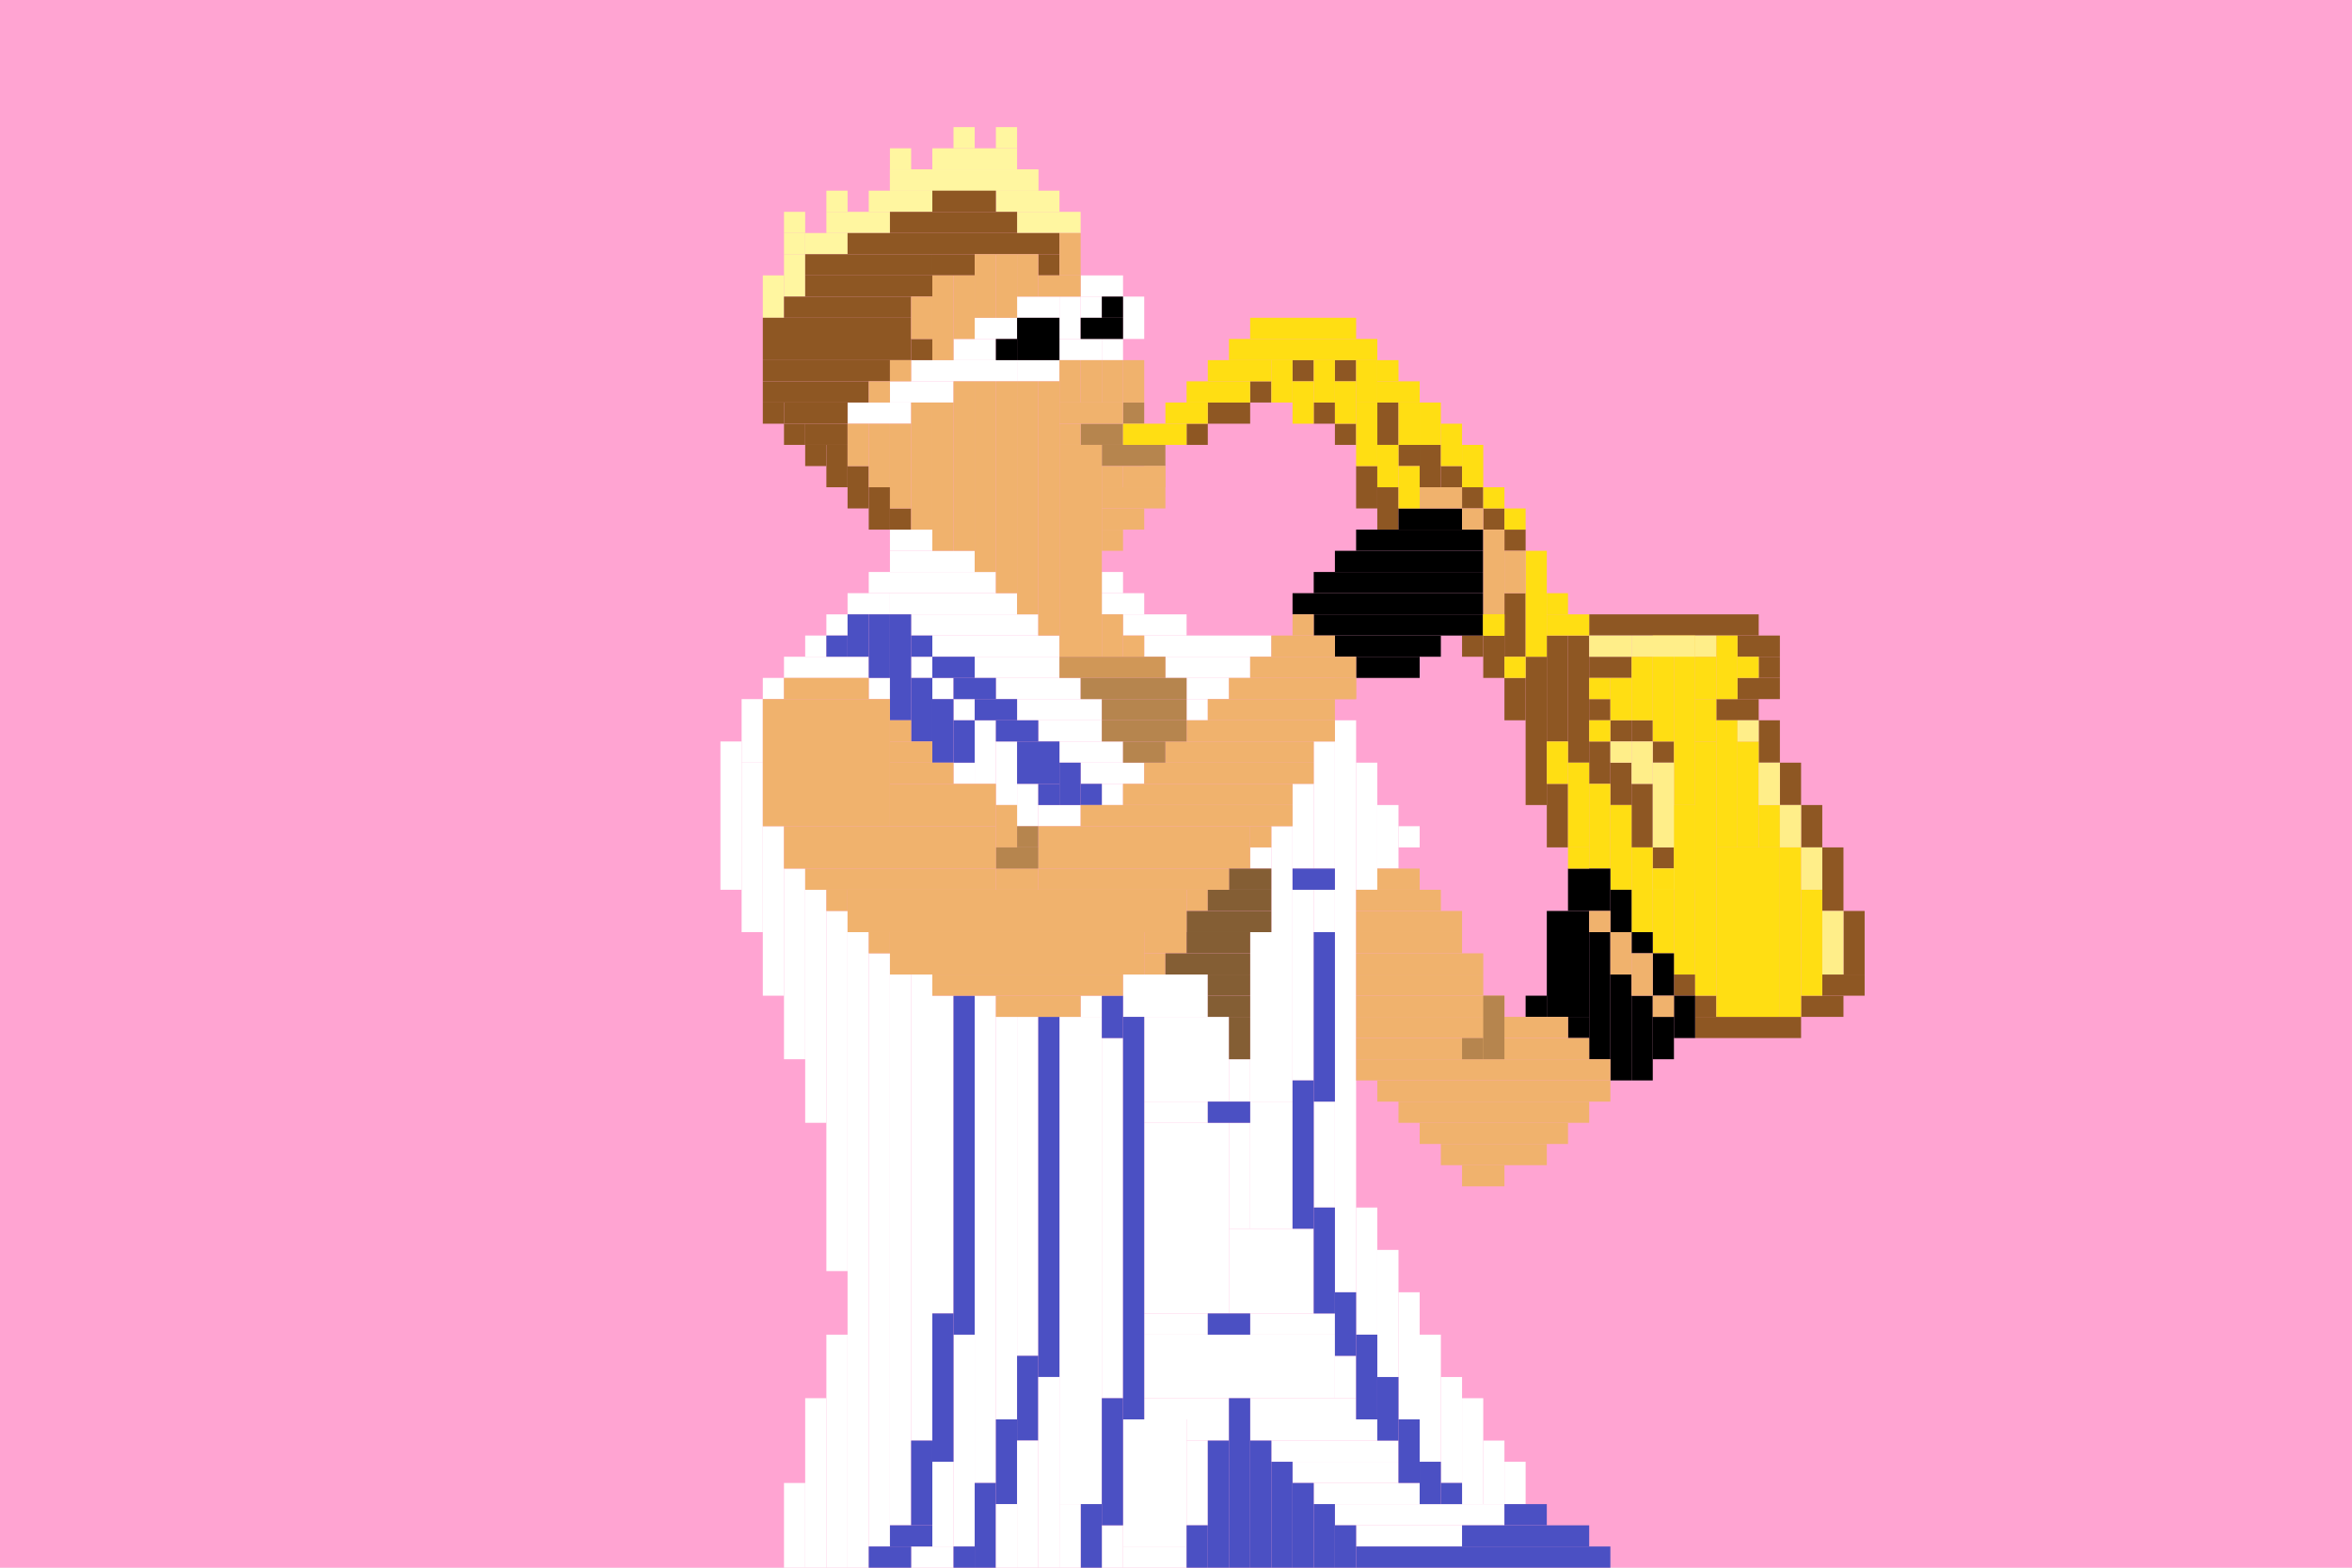
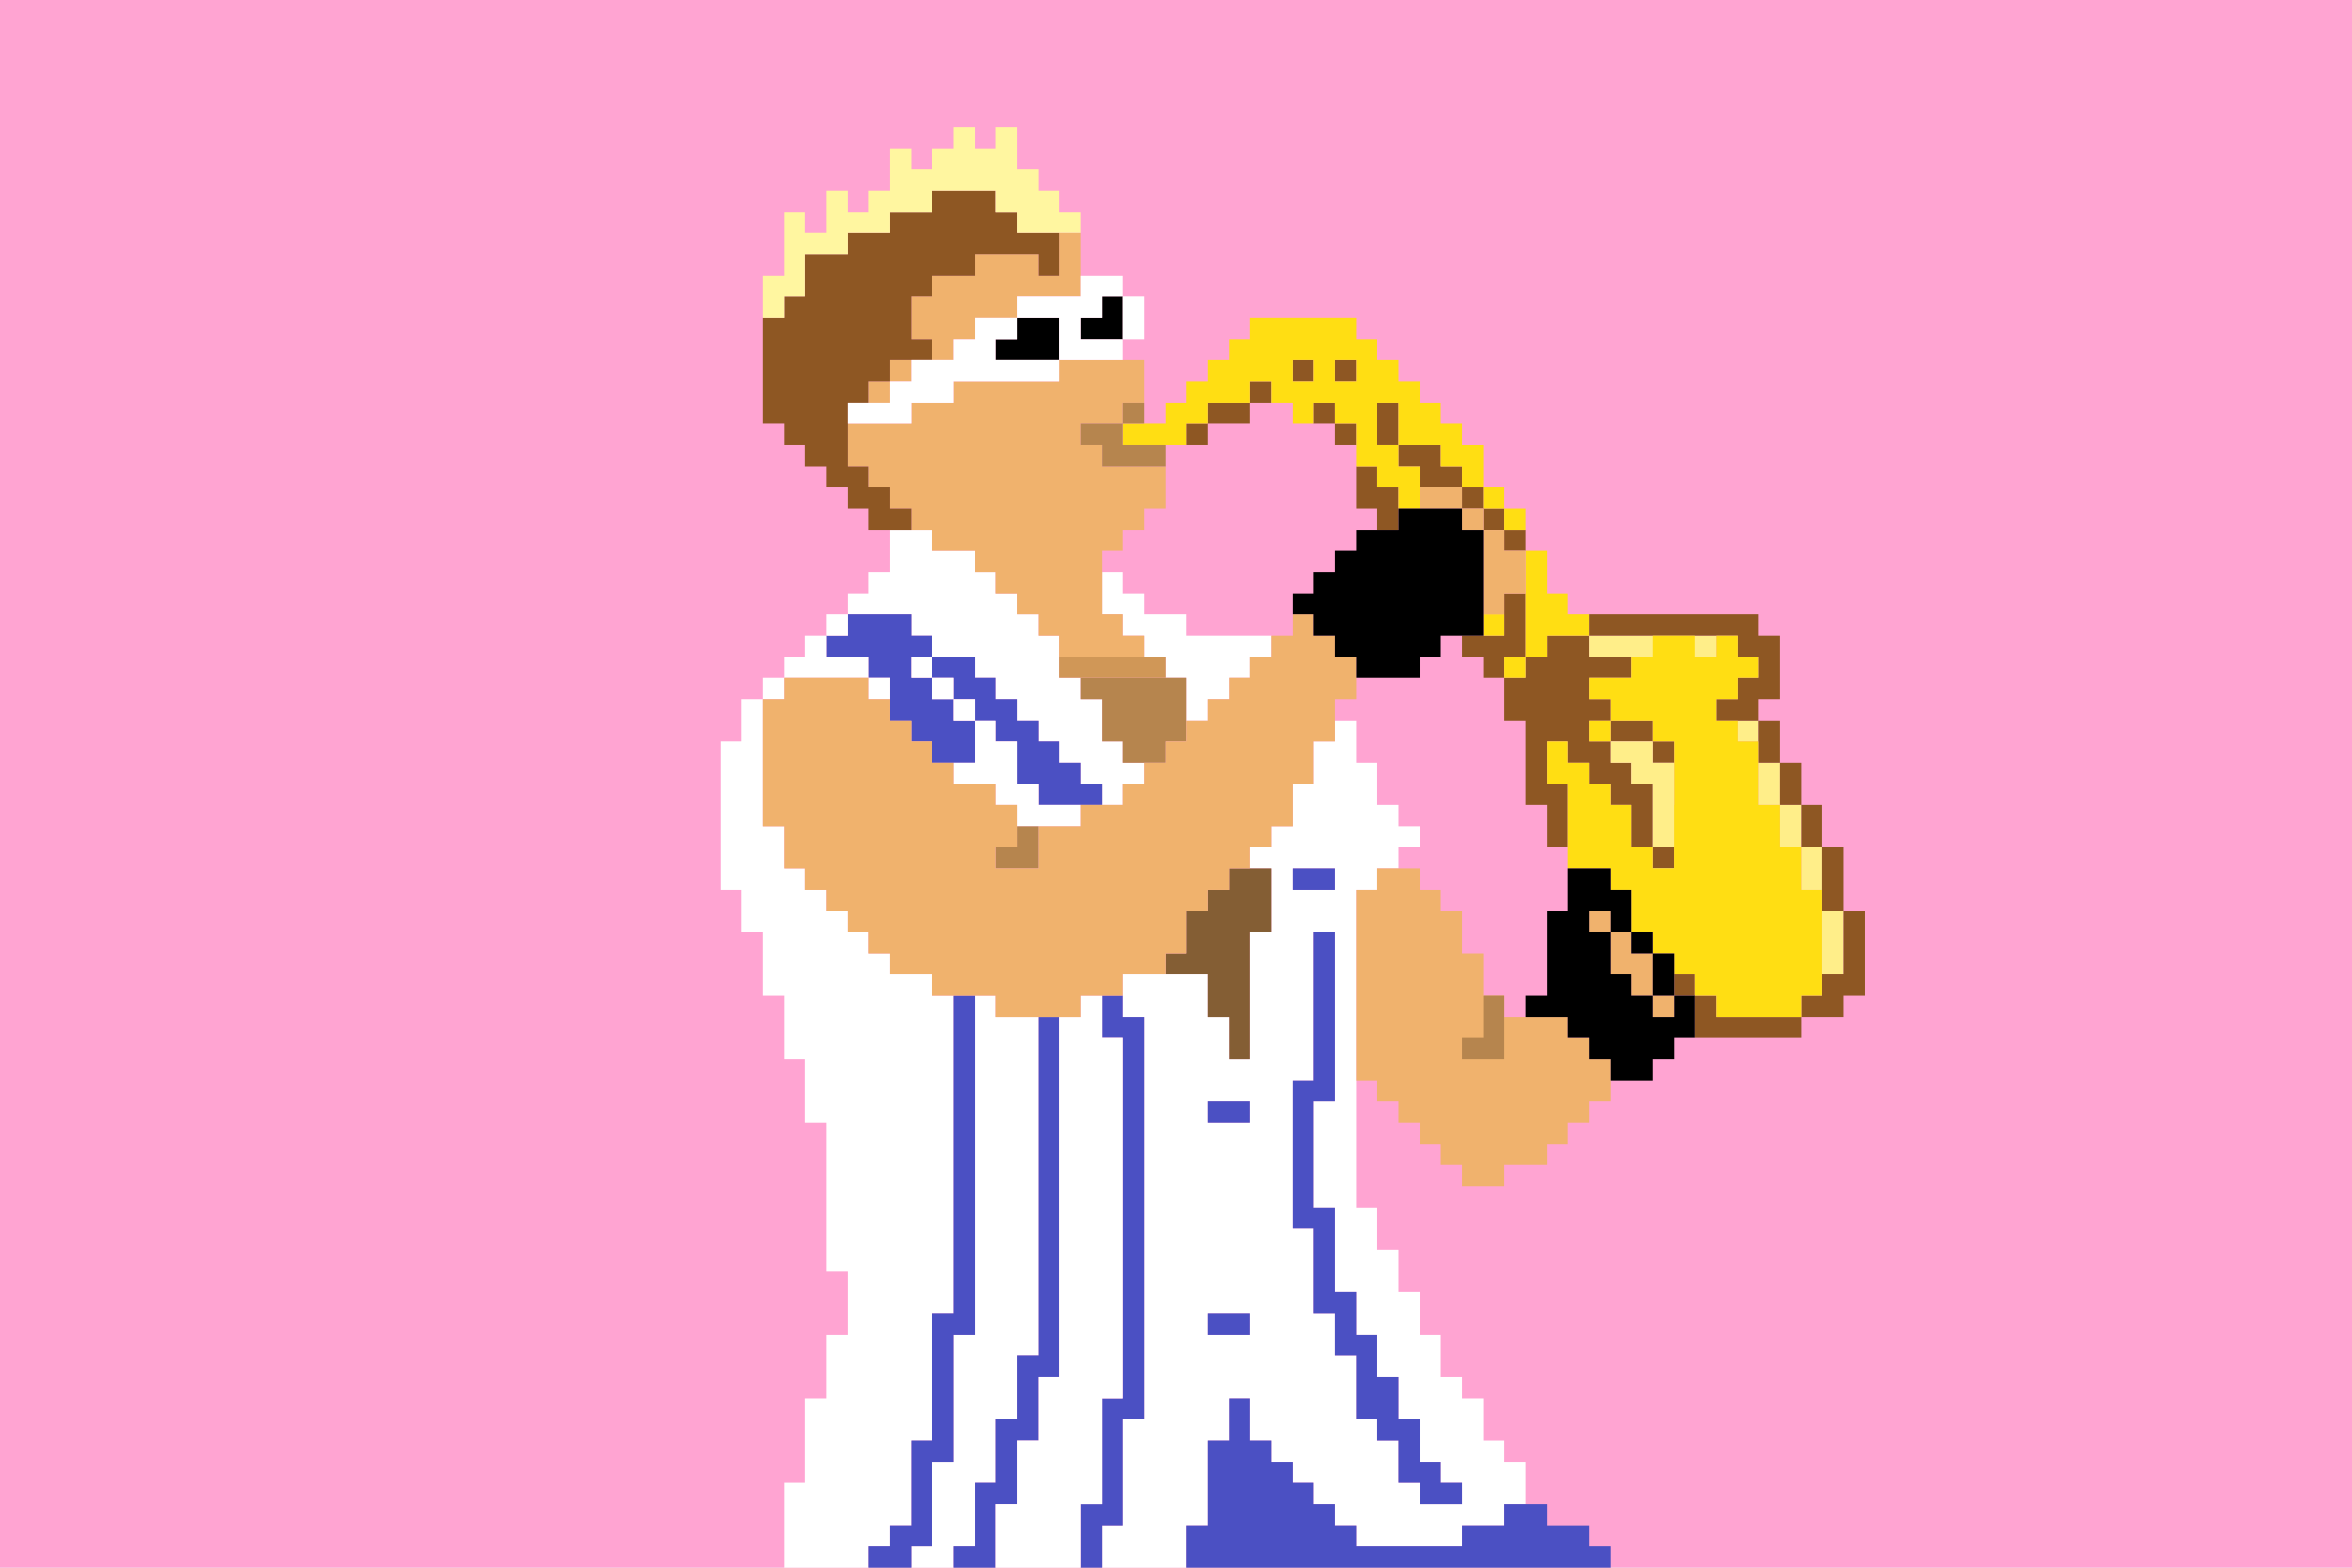
- <svg xmlns="http://www.w3.org/2000/svg" width="111" height="74" viewBox="0 0 111 74" fill="none">
-   <g clip-path="url(#clip0_1760_3911)">
-     <rect width="111" height="74" fill="#FFA4D2" />
-     <rect x="37" y="70" width="1" height="4" fill="white" />
-     <rect x="38" y="66" width="1" height="8" fill="white" />
-     <rect x="39" y="63" width="1" height="11" fill="white" />
-     <rect x="39" y="43" width="1" height="17" fill="white" />
-     <rect x="38" y="42" width="1" height="11" fill="white" />
-     <rect x="37" y="41" width="1" height="9" fill="white" />
-     <rect x="36" y="39" width="1" height="8" fill="white" />
-     <rect x="35" y="36" width="1" height="8" fill="white" />
-     <rect x="34" y="35" width="1" height="7" fill="white" />
-     <rect x="35" y="33" width="1" height="3" fill="white" />
-     <rect x="36" y="32" width="1" height="1" fill="white" />
-     <rect x="37" y="31" width="4" height="1" fill="white" />
-     <rect x="41" y="32" width="1" height="1" fill="white" />
-     <rect x="38" y="30" width="1" height="1" fill="white" />
-     <rect x="39" y="29" width="1" height="1" fill="white" />
-     <rect x="40" y="28" width="2" height="1" fill="white" />
-     <rect x="43" y="31" width="1" height="1" fill="white" />
-     <rect x="44" y="32" width="1" height="1" fill="white" />
-     <rect x="45" y="33" width="1" height="1" fill="white" />
-     <rect x="45" y="36" width="1" height="1" fill="white" />
-     <rect x="46" y="34" width="1" height="3" fill="white" />
-     <rect x="47" y="35" width="1" height="3" fill="white" />
-     <rect x="48" y="37" width="1" height="2" fill="white" />
-     <rect x="49" y="38" width="2" height="1" fill="white" />
-     <rect x="41" y="27" width="6" height="1" fill="white" />
-     <rect x="42" y="26" width="4" height="1" fill="white" />
-     <rect x="42" y="25" width="2" height="1" fill="white" />
-     <rect x="43" y="17" width="5" height="1" fill="white" />
-     <rect x="42" y="18" width="3" height="1" fill="white" />
-     <rect x="45" y="16" width="2" height="1" fill="white" />
-     <rect x="46" y="15" width="2" height="1" fill="white" />
-     <rect x="48" y="14" width="2" height="1" fill="white" />
-     <rect x="51" y="13" width="2" height="1" fill="white" />
-     <rect x="53" y="14" width="1" height="2" fill="white" />
-     <rect x="50" y="16" width="2" height="1" fill="white" />
-     <rect x="50" y="14" width="1" height="2" fill="white" />
-     <rect x="52" y="16" width="1" height="1" fill="white" />
-     <rect x="51" y="14" width="1" height="1" fill="white" />
-     <rect x="48" y="17" width="2" height="1" fill="white" />
-     <rect x="40" y="19" width="3" height="1" fill="white" />
-     <rect x="42" y="28" width="6" height="1" fill="white" />
-     <rect x="43" y="29" width="6" height="1" fill="white" />
-     <rect x="44" y="30" width="6" height="1" fill="white" />
-     <rect x="54" y="30" width="6" height="1" fill="white" />
-     <rect x="53" y="29" width="3" height="1" fill="white" />
-     <rect x="55" y="31" width="4" height="1" fill="white" />
-     <rect x="56" y="32" width="2" height="1" fill="white" />
-     <rect x="56" y="33" width="1" height="1" fill="white" />
-     <rect x="52" y="28" width="2" height="1" fill="white" />
-     <rect x="52" y="27" width="1" height="1" fill="white" />
-     <rect x="46" y="31" width="4" height="1" fill="white" />
-     <rect x="47" y="32" width="4" height="1" fill="white" />
-     <rect x="48" y="33" width="4" height="1" fill="white" />
-     <rect x="49" y="34" width="3" height="1" fill="white" />
-     <rect x="50" y="35" width="3" height="1" fill="white" />
-     <rect x="51" y="36" width="3" height="1" fill="white" />
-     <rect x="52" y="37" width="1" height="1" fill="white" />
-     <rect x="40" y="44" width="1" height="30" fill="white" />
-     <rect x="41" y="45" width="1" height="28" fill="white" />
-     <rect x="42" y="46" width="1" height="26" fill="white" />
-     <rect x="43" y="46" width="1" height="22" fill="white" />
-     <rect x="44" y="47" width="1" height="15" fill="white" />
-     <rect x="46" y="47" width="1" height="23" fill="white" />
-     <rect x="45" y="63" width="1" height="10" fill="white" />
-     <rect x="44" y="69" width="1" height="4" fill="white" />
-     <rect x="43" y="73" width="2" height="1" fill="white" />
-     <rect x="47" y="48" width="1" height="19" fill="white" />
-     <rect x="48" y="48" width="1" height="16" fill="white" />
-     <rect x="50" y="48" width="2" height="23" fill="white" />
-     <rect x="52" y="49" width="1" height="17" fill="white" />
-     <rect x="51" y="47" width="1" height="1" fill="white" />
-     <rect x="53" y="46" width="4" height="2" fill="white" />
-     <rect x="54" y="48" width="4" height="4" fill="white" />
-     <rect x="54" y="53" width="4" height="9" fill="white" />
-     <rect x="54" y="52" width="3" height="1" fill="white" />
-     <rect x="58" y="50" width="1" height="2" fill="white" />
-     <rect x="60" y="39" width="1" height="5" fill="white" />
-     <rect x="63" y="34" width="1" height="27" fill="white" />
-     <rect x="62" y="35" width="1" height="6" fill="white" />
-     <rect x="64" y="36" width="1" height="6" fill="white" />
-     <rect x="65" y="38" width="1" height="3" fill="white" />
-     <rect x="66" y="39" width="1" height="1" fill="white" />
-     <rect x="59" y="40" width="1" height="1" fill="white" />
-     <rect x="62" y="52" width="1" height="5" fill="white" />
-     <rect x="64" y="57" width="1" height="6" fill="white" />
-     <rect x="65" y="59" width="1" height="6" fill="white" />
-     <rect x="66" y="61" width="1" height="6" fill="white" />
-     <rect x="67" y="63" width="1" height="6" fill="white" />
-     <rect x="68" y="65" width="1" height="5" fill="white" />
-     <rect x="69" y="66" width="1" height="5" fill="white" />
-     <rect x="70" y="68" width="1" height="3" fill="white" />
-     <rect x="71" y="69" width="1" height="2" fill="white" />
-     <rect x="52" y="72" width="1" height="2" fill="white" />
-     <rect x="53" y="73" width="3" height="1" fill="white" />
-     <rect x="54" y="66" width="4" height="1" fill="white" />
-     <rect x="56" y="67" width="2" height="1" fill="white" />
-     <rect x="59" y="66" width="5" height="1" fill="white" />
-     <rect x="63" y="64" width="1" height="2" fill="white" />
-     <rect x="59" y="67" width="6" height="1" fill="white" />
-     <rect x="60" y="68" width="6" height="1" fill="white" />
-     <rect x="61" y="69" width="5" height="1" fill="white" />
-     <rect x="62" y="70" width="5" height="1" fill="white" />
-     <rect x="63" y="71" width="8" height="1" fill="white" />
-     <rect x="64" y="72" width="5" height="1" fill="white" />
-     <rect x="56" y="68" width="1" height="4" fill="white" />
-     <rect x="53" y="67" width="3" height="6" fill="white" />
-     <rect x="61" y="42" width="1" height="9" fill="white" />
-     <rect x="62" y="42" width="1" height="2" fill="white" />
-     <rect x="61" y="37" width="1" height="4" fill="white" />
-     <rect x="59" y="52" width="2" height="6" fill="white" />
-     <rect x="59" y="44" width="2" height="8" fill="white" />
-     <rect x="58" y="53" width="1" height="5" fill="white" />
-     <rect x="54" y="62" width="3" height="1" fill="white" />
-     <rect x="59" y="62" width="4" height="1" fill="white" />
-     <rect x="58" y="58" width="4" height="4" fill="white" />
-     <rect x="54" y="63" width="9" height="3" fill="white" />
-     <rect x="51" y="71" width="1" height="3" fill="#4B50C3" />
-     <rect x="57" y="62" width="2" height="1" fill="#4B50C3" />
-     <rect x="57" y="52" width="2" height="1" fill="#4B50C3" />
-     <rect x="61" y="41" width="2" height="1" fill="#4B50C3" />
-     <rect x="62" y="44" width="1" height="8" fill="#4B50C3" />
-     <rect x="61" y="51" width="1" height="7" fill="#4B50C3" />
-     <rect x="62" y="57" width="1" height="5" fill="#4B50C3" />
-     <rect x="63" y="61" width="1" height="3" fill="#4B50C3" />
-     <rect x="64" y="63" width="1" height="4" fill="#4B50C3" />
-     <rect x="65" y="65" width="1" height="3" fill="#4B50C3" />
-     <rect x="66" y="67" width="1" height="3" fill="#4B50C3" />
-     <rect x="67" y="69" width="1" height="2" fill="#4B50C3" />
-     <rect x="68" y="70" width="1" height="1" fill="#4B50C3" />
-     <rect x="71" y="71" width="2" height="1" fill="#4B50C3" />
-     <rect x="69" y="72" width="6" height="1" fill="#4B50C3" />
-     <rect x="58" y="66" width="1" height="8" fill="#4B50C3" />
-     <rect x="59" y="68" width="1" height="6" fill="#4B50C3" />
-     <rect x="60" y="69" width="1" height="5" fill="#4B50C3" />
-     <rect x="61" y="70" width="1" height="4" fill="#4B50C3" />
-     <rect x="62" y="71" width="1" height="3" fill="#4B50C3" />
-     <rect x="63" y="72" width="1" height="2" fill="#4B50C3" />
-     <rect x="64" y="73" width="12" height="1" fill="#4B50C3" />
-     <rect x="57" y="68" width="1" height="6" fill="#4B50C3" />
-     <rect x="56" y="72" width="1" height="2" fill="#4B50C3" />
-     <rect x="48" y="64" width="1" height="4" fill="#4B50C3" />
-     <rect x="47" y="67" width="1" height="4" fill="#4B50C3" />
-     <rect x="46" y="70" width="1" height="4" fill="#4B50C3" />
-     <rect x="43" y="68" width="1" height="4" fill="#4B50C3" />
-     <rect x="44" y="62" width="1" height="7" fill="#4B50C3" />
-     <rect x="45" y="47" width="1" height="16" fill="#4B50C3" />
-     <rect x="45" y="73" width="1" height="1" fill="#4B50C3" />
-     <rect x="41" y="73" width="2" height="1" fill="#4B50C3" />
-     <rect x="42" y="72" width="2" height="1" fill="#4B50C3" />
-     <rect x="52" y="47" width="1" height="2" fill="#4B50C3" />
-     <rect x="45" y="34" width="1" height="2" fill="#4B50C3" />
-     <rect x="44" y="33" width="1" height="3" fill="#4B50C3" />
-     <rect x="43" y="32" width="1" height="3" fill="#4B50C3" />
-     <rect x="42" y="29" width="1" height="5" fill="#4B50C3" />
-     <rect x="41" y="29" width="1" height="3" fill="#4B50C3" />
-     <rect x="40" y="29" width="1" height="2" fill="#4B50C3" />
-     <rect x="39" y="30" width="1" height="1" fill="#4B50C3" />
-     <rect x="43" y="30" width="1" height="1" fill="#4B50C3" />
-     <rect x="44" y="31" width="2" height="1" fill="#4B50C3" />
-     <rect x="45" y="32" width="2" height="1" fill="#4B50C3" />
-     <rect x="46" y="33" width="2" height="1" fill="#4B50C3" />
-     <rect x="47" y="34" width="2" height="1" fill="#4B50C3" />
-     <rect x="48" y="35" width="2" height="2" fill="#4B50C3" />
-     <rect x="50" y="36" width="1" height="2" fill="#4B50C3" />
-     <rect x="51" y="37" width="1" height="1" fill="#4B50C3" />
-     <rect x="49" y="37" width="1" height="1" fill="#4B50C3" />
-     <rect x="49" y="48" width="1" height="17" fill="#4B50C3" />
-     <rect x="52" y="66" width="1" height="6" fill="#4B50C3" />
-     <rect x="53" y="48" width="1" height="19" fill="#4B50C3" />
-     <rect x="48" y="15" width="2" height="2" fill="black" />
-     <rect x="47" y="16" width="1" height="1" fill="black" />
-     <rect x="52" y="14" width="1" height="1" fill="black" />
-     <rect x="51" y="15" width="2" height="1" fill="black" />
-     <rect x="48" y="10" width="3" height="1" fill="#FFF6A0" />
-     <rect x="47" y="9" width="3" height="1" fill="#FFF6A0" />
-     <rect x="41" y="9" width="3" height="1" fill="#FFF6A0" />
-     <rect x="39" y="10" width="3" height="1" fill="#FFF6A0" />
-     <rect x="38" y="11" width="2" height="1" fill="#FFF6A0" />
-     <rect x="37" y="12" width="1" height="2" fill="#FFF6A0" />
-     <rect x="42" y="8" width="7" height="1" fill="#FFF6A0" />
-     <rect x="44" y="7" width="4" height="1" fill="#FFF6A0" />
-     <rect x="45" y="6" width="1" height="1" fill="#FFF6A0" />
-     <rect x="42" y="7" width="1" height="1" fill="#FFF6A0" />
-     <rect x="39" y="9" width="1" height="1" fill="#FFF6A0" />
-     <rect x="37" y="11" width="1" height="1" fill="#FFF6A0" />
-     <rect x="37" y="10" width="1" height="1" fill="#FFF6A0" />
-     <rect x="36" y="13" width="1" height="2" fill="#FFF6A0" />
-     <rect x="47" y="6" width="1" height="1" fill="#FFF6A0" />
-     <rect x="42" y="8" width="7" height="1" fill="#FFF6A0" />
-     <rect x="36" y="15" width="7" height="2" fill="#8E5723" />
-     <rect x="37" y="14" width="6" height="1" fill="#8E5723" />
-     <rect x="36" y="17" width="6" height="1" fill="#8E5723" />
-     <rect x="36" y="18" width="5" height="1" fill="#8E5723" />
-     <rect x="37" y="19" width="3" height="1" fill="#8E5723" />
-     <rect x="38" y="20" width="2" height="1" fill="#8E5723" />
-     <rect x="39" y="21" width="1" height="2" fill="#8E5723" />
-     <rect x="41" y="23" width="1" height="2" fill="#8E5723" />
-     <rect x="42" y="24" width="1" height="1" fill="#8E5723" />
-     <rect x="75" y="29" width="8" height="1" fill="#8E5723" />
-     <rect x="82" y="30" width="2" height="1" fill="#8E5723" />
-     <rect x="83" y="31" width="1" height="1" fill="#8E5723" />
-     <rect x="82" y="32" width="2" height="1" fill="#8E5723" />
-     <rect x="81" y="33" width="2" height="1" fill="#8E5723" />
-     <rect x="83" y="34" width="1" height="2" fill="#8E5723" />
-     <rect x="84" y="36" width="1" height="2" fill="#8E5723" />
-     <rect x="85" y="38" width="1" height="2" fill="#8E5723" />
-     <rect x="86" y="40" width="1" height="3" fill="#8E5723" />
-     <rect x="87" y="43" width="1" height="3" fill="#8E5723" />
-     <rect x="86" y="46" width="2" height="1" fill="#8E5723" />
-     <rect x="85" y="47" width="2" height="1" fill="#8E5723" />
-     <rect x="80" y="48" width="5" height="1" fill="#8E5723" />
-     <rect x="80" y="47" width="1" height="1" fill="#8E5723" />
-     <rect x="78" y="40" width="1" height="1" fill="#8E5723" />
-     <rect x="78" y="35" width="1" height="1" fill="#8E5723" />
-     <rect x="77" y="34" width="1" height="1" fill="#8E5723" />
-     <rect x="76" y="34" width="1" height="1" fill="#8E5723" />
-     <rect x="71" y="32" width="1" height="2" fill="#8E5723" />
-     <rect x="70" y="30" width="1" height="2" fill="#8E5723" />
-     <rect x="69" y="30" width="1" height="1" fill="#8E5723" />
-     <rect x="71" y="25" width="1" height="1" fill="#8E5723" />
-     <rect x="70" y="24" width="1" height="1" fill="#8E5723" />
-     <rect x="69" y="23" width="1" height="1" fill="#8E5723" />
-     <rect x="68" y="22" width="1" height="1" fill="#8E5723" />
-     <rect x="67" y="21" width="1" height="2" fill="#8E5723" />
-     <rect x="65" y="19" width="1" height="2" fill="#8E5723" />
-     <rect x="63" y="17" width="1" height="1" fill="#8E5723" />
-     <rect x="52" y="21" width="3" height="1" fill="#B6854E" />
-     <rect x="51" y="20" width="2" height="1" fill="#B6854E" />
-     <rect x="53" y="19" width="1" height="1" fill="#B6854E" />
-     <rect x="56" y="20" width="1" height="1" fill="#8E5723" />
-     <rect x="57" y="19" width="2" height="1" fill="#8E5723" />
-     <rect x="59" y="18" width="1" height="1" fill="#8E5723" />
-     <rect x="61" y="17" width="1" height="1" fill="#8E5723" />
-     <rect x="62" y="19" width="1" height="1" fill="#8E5723" />
-     <rect x="63" y="20" width="1" height="1" fill="#8E5723" />
-     <rect x="64" y="22" width="1" height="2" fill="#8E5723" />
-     <rect x="66" y="21" width="1" height="1" fill="#8E5723" />
-     <rect x="65" y="23" width="1" height="2" fill="#8E5723" />
-     <rect x="71" y="28" width="1" height="3" fill="#8E5723" />
-     <rect x="75" y="33" width="1" height="1" fill="#8E5723" />
-     <rect x="75" y="31" width="2" height="1" fill="#8E5723" />
-     <rect x="77" y="37" width="1" height="3" fill="#8E5723" />
-     <rect x="76" y="36" width="1" height="2" fill="#8E5723" />
-     <rect x="75" y="35" width="1" height="2" fill="#8E5723" />
-     <rect x="73" y="37" width="1" height="3" fill="#8E5723" />
-     <rect x="74" y="30" width="1" height="6" fill="#8E5723" />
-     <rect x="73" y="30" width="1" height="5" fill="#8E5723" />
-     <rect x="72" y="31" width="1" height="7" fill="#8E5723" />
-     <rect x="79" y="46" width="1" height="1" fill="#8E5723" />
-     <rect x="43" y="16" width="1" height="1" fill="#8E5723" />
-     <rect x="38" y="21" width="1" height="1" fill="#8E5723" />
-     <rect x="37" y="20" width="1" height="1" fill="#8E5723" />
-     <rect x="36" y="19" width="1" height="1" fill="#8E5723" />
-     <rect x="40" y="22" width="1" height="2" fill="#8E5723" />
-     <rect x="38" y="13" width="6" height="1" fill="#8E5723" />
-     <rect x="38" y="12" width="6" height="1" fill="#8E5723" />
-     <rect x="40" y="11" width="10" height="1" fill="#8E5723" />
-     <rect x="42" y="10" width="6" height="1" fill="#8E5723" />
-     <rect x="44" y="9" width="3" height="1" fill="#8E5723" />
-     <rect x="44" y="12" width="2" height="1" fill="#8E5723" />
-     <rect x="49" y="12" width="1" height="1" fill="#8E5723" />
-     <rect x="81" y="40" width="3" height="8" fill="#FFDE13" />
-     <rect x="80" y="35" width="1" height="12" fill="#FFDE13" />
-     <rect x="79" y="42" width="1" height="4" fill="#FFDE13" />
-     <rect x="78" y="42" width="1" height="3" fill="#FFDE13" />
-     <rect x="77" y="40" width="1" height="4" fill="#FFDE13" />
-     <rect x="76" y="38" width="1" height="4" fill="#FFDE13" />
-     <rect x="79" y="30" width="1" height="8" fill="#FFDE13" />
-     <rect x="78" y="30" width="1" height="5" fill="#FFDE13" />
-     <rect x="80" y="30" width="1" height="1" fill="#FFEE89" />
-     <rect x="77" y="30" width="3" height="1" fill="#FFEE89" />
-     <rect x="81" y="34" width="1" height="6" fill="#FFDE13" />
-     <rect x="82" y="35" width="1" height="5" fill="#FFDE13" />
-     <rect x="83" y="38" width="1" height="2" fill="#FFDE13" />
-     <rect x="80" y="33" width="1" height="2" fill="#FFDE13" />
-     <rect x="82" y="34" width="1" height="1" fill="#FFEE89" />
-     <rect x="83" y="36" width="1" height="2" fill="#FFEE89" />
-     <rect x="84" y="38" width="1" height="2" fill="#FFEE89" />
-     <rect x="85" y="40" width="1" height="2" fill="#FFEE89" />
-     <rect x="86" y="43" width="1" height="3" fill="#FFEE89" />
-     <rect x="84" y="40" width="1" height="8" fill="#FFDE13" />
-     <rect x="85" y="42" width="1" height="5" fill="#FFDE13" />
-     <rect x="81" y="30" width="1" height="3" fill="#FFDE13" />
-     <rect x="80" y="31" width="1" height="2" fill="#FFDE13" />
-     <rect x="82" y="31" width="1" height="1" fill="#FFDE13" />
-     <rect x="77" y="31" width="1" height="3" fill="#FFDE13" />
-     <rect x="76" y="32" width="1" height="2" fill="#FFDE13" />
-     <rect x="75" y="30" width="2" height="1" fill="#FFEE89" />
-     <rect x="75" y="32" width="1" height="1" fill="#FFDE13" />
-     <rect x="75" y="37" width="1" height="4" fill="#FFDE13" />
-     <rect x="74" y="36" width="1" height="4" fill="#FFDE13" />
-     <rect x="73" y="35" width="1" height="2" fill="#FFDE13" />
-     <rect x="72" y="26" width="1" height="5" fill="#FFDE13" />
-     <rect x="73" y="29" width="2" height="1" fill="#FFDE13" />
-     <rect x="73" y="28" width="1" height="1" fill="#FFDE13" />
-     <rect x="76" y="46" width="1" height="5" fill="black" />
-     <rect x="75" y="44" width="1" height="6" fill="black" />
-     <rect x="77" y="47" width="1" height="4" fill="black" />
-     <rect x="78" y="48" width="1" height="2" fill="black" />
-     <rect x="79" y="47" width="1" height="2" fill="black" />
-     <rect x="78" y="45" width="1" height="2" fill="black" />
-     <rect x="77" y="44" width="1" height="1" fill="black" />
-     <rect x="72" y="47" width="1" height="1" fill="black" />
-     <rect x="74" y="48" width="1" height="1" fill="black" />
-     <rect x="61" y="28" width="9" height="1" fill="black" />
-     <rect x="62" y="29" width="8" height="1" fill="black" />
-     <rect x="63" y="30" width="5" height="1" fill="black" />
-     <rect x="64" y="31" width="3" height="1" fill="black" />
-     <rect x="62" y="27" width="8" height="1" fill="black" />
-     <rect x="63" y="26" width="7" height="1" fill="black" />
-     <rect x="64" y="25" width="6" height="1" fill="black" />
-     <rect x="66" y="24" width="3" height="1" fill="black" />
-     <rect x="76" y="42" width="1" height="2" fill="black" />
-     <rect x="74" y="41" width="2" height="2" fill="black" />
-     <rect x="73" y="43" width="2" height="5" fill="black" />
-     <rect x="37" y="32" width="4" height="1" fill="#F0B26D" />
-     <rect x="42" y="36" width="3" height="1" fill="#F0B26D" />
-     <rect x="42" y="35" width="2" height="1" fill="#F0B26D" />
-     <rect x="42" y="34" width="1" height="1" fill="#F0B26D" />
-     <rect x="47" y="38" width="1" height="2" fill="#F0B26D" />
-     <rect x="50" y="21" width="2" height="10" fill="#F0B26D" />
-     <rect x="52" y="29" width="1" height="2" fill="#F0B26D" />
-     <rect x="49" y="18" width="1" height="12" fill="#F0B26D" />
-     <rect x="48" y="18" width="1" height="11" fill="#F0B26D" />
-     <rect x="47" y="18" width="1" height="10" fill="#F0B26D" />
-     <rect x="46" y="18" width="1" height="9" fill="#F0B26D" />
-     <rect x="45" y="18" width="1" height="8" fill="#F0B26D" />
-     <rect x="44" y="19" width="1" height="7" fill="#F0B26D" />
-     <rect x="43" y="19" width="1" height="6" fill="#F0B26D" />
-     <rect x="42" y="20" width="1" height="4" fill="#F0B26D" />
-     <rect x="41" y="20" width="1" height="3" fill="#F0B26D" />
-     <rect x="40" y="20" width="1" height="2" fill="#F0B26D" />
-     <rect x="41" y="18" width="1" height="1" fill="#F0B26D" />
-     <rect x="42" y="17" width="1" height="1" fill="#F0B26D" />
-     <rect x="44" y="13" width="1" height="4" fill="#F0B26D" />
-     <rect x="43" y="14" width="1" height="2" fill="#F0B26D" />
-     <rect x="45" y="13" width="1" height="3" fill="#F0B26D" />
-     <rect x="46" y="12" width="1" height="3" fill="#F0B26D" />
-     <rect x="47" y="12" width="1" height="3" fill="#F0B26D" />
-     <rect x="48" y="12" width="1" height="2" fill="#F0B26D" />
-     <rect x="49" y="13" width="2" height="1" fill="#F0B26D" />
-     <rect x="50" y="11" width="1" height="2" fill="#F0B26D" />
-     <rect x="50" y="17" width="1" height="2" fill="#F0B26D" />
-     <rect x="51" y="17" width="1" height="2" fill="#F0B26D" />
-     <rect x="52" y="17" width="1" height="2" fill="#F0B26D" />
-     <rect x="53" y="17" width="1" height="2" fill="#F0B26D" />
-     <rect x="50" y="19" width="3" height="1" fill="#F0B26D" />
-     <rect x="50" y="20" width="1" height="1" fill="#F0B26D" />
-     <rect x="52" y="22" width="1" height="1" fill="#F0B26D" />
-     <rect x="54" y="22" width="1" height="1" fill="#F0B26D" />
-     <rect x="53" y="22" width="2" height="1" fill="#F0B26D" />
-     <rect x="52" y="23" width="3" height="1" fill="#F0B26D" />
-     <rect x="52" y="24" width="2" height="1" fill="#F0B26D" />
-     <rect x="52" y="25" width="1" height="1" fill="#F0B26D" />
-     <rect x="53" y="30" width="1" height="1" fill="#F0B26D" />
-     <rect x="44" y="46" width="9" height="1" fill="#F0B26D" />
-     <rect x="47" y="47" width="4" height="1" fill="#F0B26D" />
-     <rect x="54" y="44" width="2" height="1" fill="#F0B26D" />
-     <rect x="54" y="45" width="1" height="1" fill="#F0B26D" />
-     <rect x="56" y="42" width="1" height="1" fill="#F0B26D" />
-     <rect x="59" y="39" width="1" height="1" fill="#F0B26D" />
-     <rect x="51" y="38" width="10" height="1" fill="#F0B26D" />
-     <rect x="53" y="37" width="8" height="1" fill="#F0B26D" />
-     <rect x="64" y="50" width="12" height="1" fill="#F0B26D" />
-     <rect x="65" y="51" width="11" height="1" fill="#F0B26D" />
-     <rect x="66" y="52" width="9" height="1" fill="#F0B26D" />
-     <rect x="67" y="53" width="7" height="1" fill="#F0B26D" />
-     <rect x="68" y="54" width="5" height="1" fill="#F0B26D" />
-     <rect x="69" y="55" width="2" height="1" fill="#F0B26D" />
-     <rect x="70" y="25" width="1" height="4" fill="#F0B26D" />
-     <rect x="71" y="26" width="1" height="2" fill="#F0B26D" />
-     <rect x="69" y="24" width="1" height="1" fill="#F0B26D" />
-     <rect x="67" y="23" width="2" height="1" fill="#F0B26D" />
-     <rect x="75" y="43" width="1" height="1" fill="#F0B26D" />
-     <rect x="76" y="44" width="1" height="2" fill="#F0B26D" />
-     <rect x="77" y="45" width="1" height="2" fill="#F0B26D" />
-     <rect x="78" y="47" width="1" height="1" fill="#F0B26D" />
-     <rect x="64" y="49" width="11" height="1" fill="#F0B26D" />
-     <rect x="64" y="48" width="10" height="1" fill="#F0B26D" />
-     <rect x="64" y="47" width="7" height="1" fill="#F0B26D" />
-     <rect x="64" y="46" width="6" height="1" fill="#F0B26D" />
-     <rect x="64" y="45" width="6" height="1" fill="#F0B26D" />
-     <rect x="64" y="44" width="5" height="1" fill="#F0B26D" />
-     <rect x="64" y="43" width="5" height="1" fill="#F0B26D" />
-     <rect x="64" y="42" width="4" height="1" fill="#F0B26D" />
-     <rect x="65" y="41" width="2" height="1" fill="#F0B26D" />
-     <rect x="54" y="36" width="8" height="1" fill="#F0B26D" />
-     <rect x="55" y="35" width="7" height="1" fill="#F0B26D" />
-     <rect x="56" y="34" width="7" height="1" fill="#F0B26D" />
-     <rect x="57" y="33" width="6" height="1" fill="#F0B26D" />
-     <rect x="63" y="32" width="1" height="1" fill="#F0B26D" />
-     <rect x="58" y="32" width="6" height="1" fill="#F0B26D" />
-     <rect x="59" y="31" width="5" height="1" fill="#F0B26D" />
-     <rect x="60" y="30" width="3" height="1" fill="#F0B26D" />
-     <rect x="61" y="29" width="1" height="1" fill="#F0B26D" />
-     <rect x="49" y="39" width="10" height="2" fill="#F0B26D" />
-     <rect x="47" y="41" width="2" height="1" fill="#F0B26D" />
-     <rect opacity="0.75" x="47" y="40" width="2" height="1" fill="#F0B26D" />
-     <rect x="48" y="39" width="1" height="1" fill="#B6854E" />
-     <rect x="50" y="31" width="5" height="1" fill="#D09757" />
-     <rect x="51" y="32" width="5" height="1" fill="#B6854E" />
-     <rect x="52" y="33" width="4" height="1" fill="#B6854E" />
-     <rect x="52" y="34" width="4" height="1" fill="#B6854E" />
-     <rect x="53" y="35" width="2" height="1" fill="#B6854E" />
-     <rect x="58" y="41" width="2" height="1" fill="#845E34" />
-     <rect x="70" y="47" width="1" height="3" fill="#B6854E" />
-     <rect x="69" y="49" width="1" height="1" fill="#B6854E" />
-     <rect x="57" y="42" width="3" height="1" fill="#845E34" />
-     <rect x="56" y="43" width="4" height="1" fill="#845E34" />
-     <rect x="56" y="44" width="3" height="1" fill="#845E34" />
-     <rect x="55" y="45" width="4" height="1" fill="#845E34" />
-     <rect x="57" y="46" width="2" height="1" fill="#845E34" />
-     <rect x="57" y="47" width="2" height="1" fill="#845E34" />
-     <rect x="58" y="48" width="1" height="2" fill="#845E34" />
-     <rect x="47" y="40" width="2" height="1" fill="#B6854E" />
-     <rect x="49" y="41" width="9" height="1" fill="#F0B26D" />
-     <rect x="39" y="42" width="1" height="1" fill="#F0B26D" />
-     <rect x="41" y="44" width="1" height="1" fill="#F0B26D" />
-     <rect x="38" y="41" width="9" height="1" fill="#F0B26D" />
-     <rect x="37" y="39" width="10" height="2" fill="#F0B26D" />
-     <rect x="42" y="37" width="5" height="2" fill="#F0B26D" />
-     <rect x="42" y="44" width="12" height="2" fill="#F0B26D" />
-     <rect x="40" y="42" width="16" height="2" fill="#F0B26D" />
-     <rect x="36" y="33" width="6" height="6" fill="#F0B26D" />
-     <rect x="79" y="38" width="1" height="4" fill="#FFDE13" />
-     <rect x="79" y="38" width="1" height="4" fill="#FFDE13" />
-     <rect x="78" y="36" width="1" height="4" fill="#FFEE89" />
-     <rect x="77" y="35" width="1" height="2" fill="#FFEE89" />
-     <rect x="76" y="35" width="1" height="1" fill="#FFEE89" />
-     <rect x="75" y="34" width="1" height="1" fill="#FFDE13" />
-     <rect x="71" y="31" width="1" height="1" fill="#FFDE13" />
-     <rect x="70" y="29" width="1" height="1" fill="#FFDE13" />
-     <rect x="70" y="29" width="1" height="1" fill="#FFDE13" />
-     <rect x="70" y="29" width="1" height="1" fill="#FFDE13" />
-     <rect x="66" y="22" width="1" height="2" fill="#FFDE13" />
-     <rect x="65" y="21" width="1" height="2" fill="#FFDE13" />
-     <rect x="64" y="19" width="1" height="3" fill="#FFDE13" />
-     <rect x="63" y="18" width="1" height="2" fill="#FFDE13" />
-     <rect x="66" y="19" width="1" height="2" fill="#FFDE13" />
-     <rect x="67" y="19" width="1" height="2" fill="#FFDE13" />
-     <rect x="68" y="20" width="1" height="2" fill="#FFDE13" />
-     <rect x="69" y="21" width="1" height="2" fill="#FFDE13" />
-     <rect x="70" y="23" width="1" height="1" fill="#FFDE13" />
-     <rect x="71" y="24" width="1" height="1" fill="#FFDE13" />
-     <rect x="65" y="18" width="2" height="1" fill="#FFDE13" />
-     <rect x="64" y="17" width="1" height="2" fill="#FFDE13" />
-     <rect x="65" y="17" width="1" height="1" fill="#FFDE13" />
-     <rect x="62" y="17" width="1" height="2" fill="#FFDE13" />
-     <rect x="61" y="18" width="1" height="2" fill="#FFDE13" />
-     <rect x="56" y="18" width="3" height="1" fill="#FFDE13" />
-     <rect x="55" y="19" width="2" height="1" fill="#FFDE13" />
-     <rect x="53" y="20" width="3" height="1" fill="#FFDE13" />
-     <rect x="57" y="17" width="3" height="1" fill="#FFDE13" />
-     <rect x="58" y="16" width="7" height="1" fill="#FFDE13" />
-     <rect x="59" y="15" width="5" height="1" fill="#FFDE13" />
-     <rect x="60" y="17" width="1" height="2" fill="#FFDE13" />
-     <rect x="78" y="41" width="1" height="1" fill="#F3ED76" />
-     <rect x="78" y="41" width="1" height="1" fill="#FFDE13" />
-     <rect x="74" y="40" width="1" height="1" fill="#FFDE13" />
-     <rect x="49" y="65" width="1" height="9" fill="white" />
-     <rect x="50" y="71" width="1" height="3" fill="white" />
-     <rect x="48" y="68" width="1" height="6" fill="white" />
-     <rect x="47" y="71" width="1" height="3" fill="white" />
-   </g>
-   <defs>
-     <clipPath id="clip0_1760_3911">
-       <rect width="111" height="74" fill="white" />
-     </clipPath>
-   </defs>
+ <svg xmlns="http://www.w3.org/2000/svg" width="111" height="74" fill="none" viewBox="0 0 111 74">
+   <path fill="#ffa4d2" d="M0 0h111v74H0z" />
+   <path fill="#fff" d="M54 29h2v1h4v1h-1v1h-1v1h-1v1h-1v-2h-1v-1h-1v-1h-1v-1h-1v-2h1v1h1zM53 38h-1v-1h-1v-1h-1v-1h-1v-1h-1v-1h-1v-1h-1v-1h-2v-1h-1v-1h-3v-1h1v-1h1v-2h2v1h2v1h1v1h1v1h1v1h1v2h1v1h1v2h1v1h1v1h-1zM36 39h1v2h1v1h1v1h1v1h1v1h1v1h2v1h1v15h-1v6h-1v4h-1v1h-1v1h-4v-4h1v-4h1v-3h1v-3h-1v-7h-1v-3h-1v-3h-1v-3h-1v-2h-1v-7h1v-2h1z" />
+   <path fill="#fff" d="M47 48h2v16h-1v3h-1v3h-1v3h-1v1h-2v-1h1v-4h1v-6h1V47h1z" />
+   <path fill="#fff" fill-rule="evenodd" d="M58 68h-1v4h-1v2h-4v-2h1v-5h1V48h-1v-2h4v2h1v2h1v-6h1v-3h-1v-1h1v-1h1v-2h1v-2h1v-1h1v2h1v2h1v1h1v1h-1v1h-1v1h-1v15h1v2h1v2h1v2h1v2h1v1h1v2h1v1h1v2h-1v1h-2v1h-5v-1h-1v-1h-1v-1h-1v-1h-1v-1h-1v-2h-1zm-1-15h2v-1h-2zm4-11h2v-1h-2zm-2 21v-1h-2v1zm4 1h1v3h1v1h1v2h1v1h2v-1h-1v-1h-1v-2h-1v-2h-1v-2h-1v-2h-1v-4h-1v-5h1v-8h-1v7h-1v7h1v4h1z" clip-rule="evenodd" />
+   <path fill="#4b50c3" d="M57 62h2v1h-2zM57 52h2v1h-2zM61 41h2v1h-2zM63 52h-1v5h1v4h1v2h1v2h1v2h1v2h1v1h1v1h-2v-1h-1v-2h-1v-1h-1v-3h-1v-2h-1v-4h-1v-7h1v-7h1z" />
+   <path fill="#4b50c3" d="M59 68h1v1h1v1h1v1h1v1h1v1h5v-1h2v-1h2v1h2v1h1v1H56v-2h1v-4h1v-2h1zM43 74h-2v-1h1v-1h1v-4h1v-6h1V47h1v16h-1v6h-1v4h-1zM43 30h1v1h-1v1h1v1h1v1h1v2h-2v-1h-1v-1h-1v-2h-1v-1h-2v-1h1v-1h3z" />
+   <path fill="#4b50c3" d="M46 32h1v1h1v1h1v1h1v1h1v1h1v1h-3v-1h-1v-2h-1v-1h-1v-1h-1v-1h-1v-1h2zM50 65h-1v3h-1v3h-1v3h-2v-1h1v-3h1v-3h1v-3h1V48h1zM53 48h1v19h-1v5h-1v2h-1v-3h1v-5h1V49h-1v-2h1z" />
+   <path fill="#fff" d="M47 35h1v2h1v1h2v1h-3v-1h-1v-1h-2v-1h1v-2h1zM36 32h1v1h-1zM41 32h1v1h-1zM41 32h-4v-1h1v-1h1v1h2zM39 29h1v1h-1zM43 31h1v1h-1zM44 32h1v1h-1zM45 33h1v1h-1zM52 49h1v17h-1v5h-1v3h-4v-3h1v-3h1v-3h1V48h1v-1h1z" />
+   <path fill="#8e5723" d="M56 20h1v1h-1zM57 19h2v1h-2zM59 18h1v1h-1zM61 17h1v1h-1zM62 19h1v1h-1zM63 20h1v1h-1zM68 21v1h1v1h-2v-1h-1v-1zM65 23h1v2h-1v-1h-1v-2h1zM72 31h-1v1h-1v-1h-1v-1h2v-2h1z" />
+   <path fill="#8e5723" d="M75 31h2v1h-2v1h1v1h-1v1h1v1h1v1h1v3h-1v-2h-1v-1h-1v-1h-1v-1h-1v2h1v3h-1v-2h-1v-4h-1v-2h1v-1h1v-1h2zM79 46h1v1h-1z" />
+   <path fill="#ffee89" d="M80 30h1v1h-1zM77 30h3v1h-3zM82 34h1v1h-1zM83 36h1v2h-1zM84 38h1v2h-1zM85 40h1v2h-1zM86 43h1v3h-1zM75 30h2v1h-2z" />
+   <path fill="#ffde13" d="M73 28h1v1h1v1h-2v1h-1v-5h1z" />
+   <path fill="#8e5723" d="M84 33h-1v1h-2v-1h1v-1h1v-1h-1v-1h-7v-1h8v1h1zM83 34h1v2h-1zM84 36h1v2h-1zM85 38h1v2h-1zM86 40h1v3h-1zM87 48h-2v-1h1v-1h1v-3h1v4h-1zM85 49h-5v-2h1v1h4zM78 40h1v1h-1zM78 35h1v1h-1zM78 34v1h-2v-1zM71 25h1v1h-1zM70 24h1v1h-1zM69 23h1v1h-1zM65 19h1v2h-1zM63 17h1v1h-1z" />
+   <path fill="#ffde13" d="M79 38h1v4h-1z" />
+   <path fill="#ffee89" d="M78 36h1v4h-1zM77 35h1v2h-1zM76 35h1v1h-1z" />
+   <path fill="#ffde13" d="M75 34h1v1h-1zM71 31h1v1h-1zM70 29h1v1h-1zM70 23h1v1h-1zM71 24h1v1h-1z" />
+   <path fill="#ffde13" fill-rule="evenodd" d="M56 21h-3v-1h2v-1h1v-1h1v-1h1v-1h1v-1h5v1h1v1h1v1h1v1h1v1h1v1h1v2h-1v-1h-1v-1h-2v1h1v2h-1v-1h-1v-1h-1v-2h-1v-1h-1v1h-1v-1h-1v-1h-1v1h-2v1h-1zm9 0h1v-2h-1zm-4-3h1v-1h-1zm2 0h1v-1h-1z" clip-rule="evenodd" />
+   <path fill="#f3ed76" d="M78 41h1v1h-1z" />
+   <path fill="#ffde13" d="M80 31h1v-1h1v1h1v1h-1v1h-1v1h1v1h1v3h1v2h1v2h1v5h-1v1h-4v-1h-1v-1h-1v-1h-1v-1h-1v-2h-1v-1h-2v-4h-1v-2h1v1h1v1h1v1h1v2h1v1h1v-6h-1v-1h-2v-1h-1v-1h2v-1h1v-1h2z" />
+   <path fill="#f0b26d" d="M41 18h1v1h-1zM42 17h1v1h-1zM49 13h1v-2h1v3h-3v1h-2v1h-1v1h-1v-1h-1v-2h1v-1h2v-1h3zM54 19h-1v1h-2v1h1v1h3v2h-1v1h-1v1h-1v3h1v1h1v1h-4v-1h-1v-1h-1v-1h-1v-1h-1v-1h-2v-1h-1v-1h-1v-1h-1v-1h-1v-2h3v-1h2v-1h5v-1h4z" />
+   <path fill="#8e5723" d="M50 13h-1v-1h-3v1h-2v1h-1v2h1v1h-2v1h-1v1h-1v3h1v1h1v1h1v1h-2v-1h-1v-1h-1v-1h-1v-1h-1v-1h-1v-5h1v-1h1v-2h2v-1h2v-1h2V9h3v1h1v1h2z" />
+   <path fill="#b6854e" d="M53 19h1v1h-1zM55 22h-3v-1h-1v-1h2v1h2z" />
+   <path fill="#fff6a0" d="M50 10h1v1h-3v-1h-1V9h-3v1h-2v1h-2v1h-2v2h-1v1h-1v-2h1v-3h1v1h1V9h1v1h1V9h1V7h1v1h1V7h1V6h1v1h1V6h1v2h1v1h1z" />
+   <path fill="#000" d="M50 17h-3v-1h1v-1h2zM53 16h-2v-1h1v-1h1z" />
+   <path fill="#fff" d="M43 20h-3v-1h2v-1h1v-1h2v-1h1v-1h2v1h-1v1h3v1h-5v1h-2z" />
+   <path fill="#fff" d="M51 14v-1h2v1h-1v1h-1v1h2v1h-3v-2h-2v-1zM53 14h1v2h-1z" />
+   <path fill="#f0b26d" d="M68 43h1v2h1v2h1v1h3v1h1v1h1v2h-1v1h-1v1h-1v1h-2v1h-2v-1h-1v-1h-1v-1h-1v-1h-1v-1h-1v-9h1v-1h2v1h1z" />
+   <path fill="#b6854e" d="M71 50h-2v-1h1v-2h1z" />
+   <path fill="#f0b26d" d="M75 43h1v1h-1zM77 45h1v2h-1v-1h-1v-2h1zM78 47h1v1h-1z" />
+   <path fill="#000" d="M76 42h1v2h-1v-1h-1v1h1v2h1v1h1v1h1v-1h1v2h-1v1h-1v1h-2v-1h-1v-1h-1v-1h-2v-1h1v-4h1v-2h2z" />
+   <path fill="#000" d="M78 45h1v2h-1zM77 44h1v1h-1z" />
+   <path fill="#845e34" d="M59 50h-1v-2h-1v-2h-2v-1h1v-2h1v-1h1v-1h2v3h-1z" />
+   <path fill="#b6854e" d="M55 36h-2v-1h-1v-2h-1v-1h5v3h-1z" />
+   <path fill="#d09757" d="M50 31h5v1h-5z" />
+   <path fill="#b6854e" d="M49 41h-2v-1h1v-1h1z" />
+   <path fill="#f0b26d" d="M62 30h1v1h1v2h-1v2h-1v2h-1v2h-1v1h-1v1h-1v1h-1v1h-1v2h-1v1h-2v1h-2v1h-4v-1h-3v-1h-2v-1h-1v-1h-1v-1h-1v-1h-1v-1h-1v-2h-1v-6h1v-1h4v1h1v1h1v1h1v1h1v1h2v1h1v2h-1v1h2v-2h2v-1h2v-1h1v-1h1v-1h1v-1h1v-1h1v-1h1v-1h1v-1h1v-1h1zM67 23h2v1h-2zM69 24h1v1h-1zM71 26h1v2h-1v1h-1v-4h1z" />
+   <path fill="#000" d="M70 30h-2v1h-1v1h-3v-1h-1v-1h-1v-1h-1v-1h1v-1h1v-1h1v-1h2v-1h3v1h1z" />
</svg>
